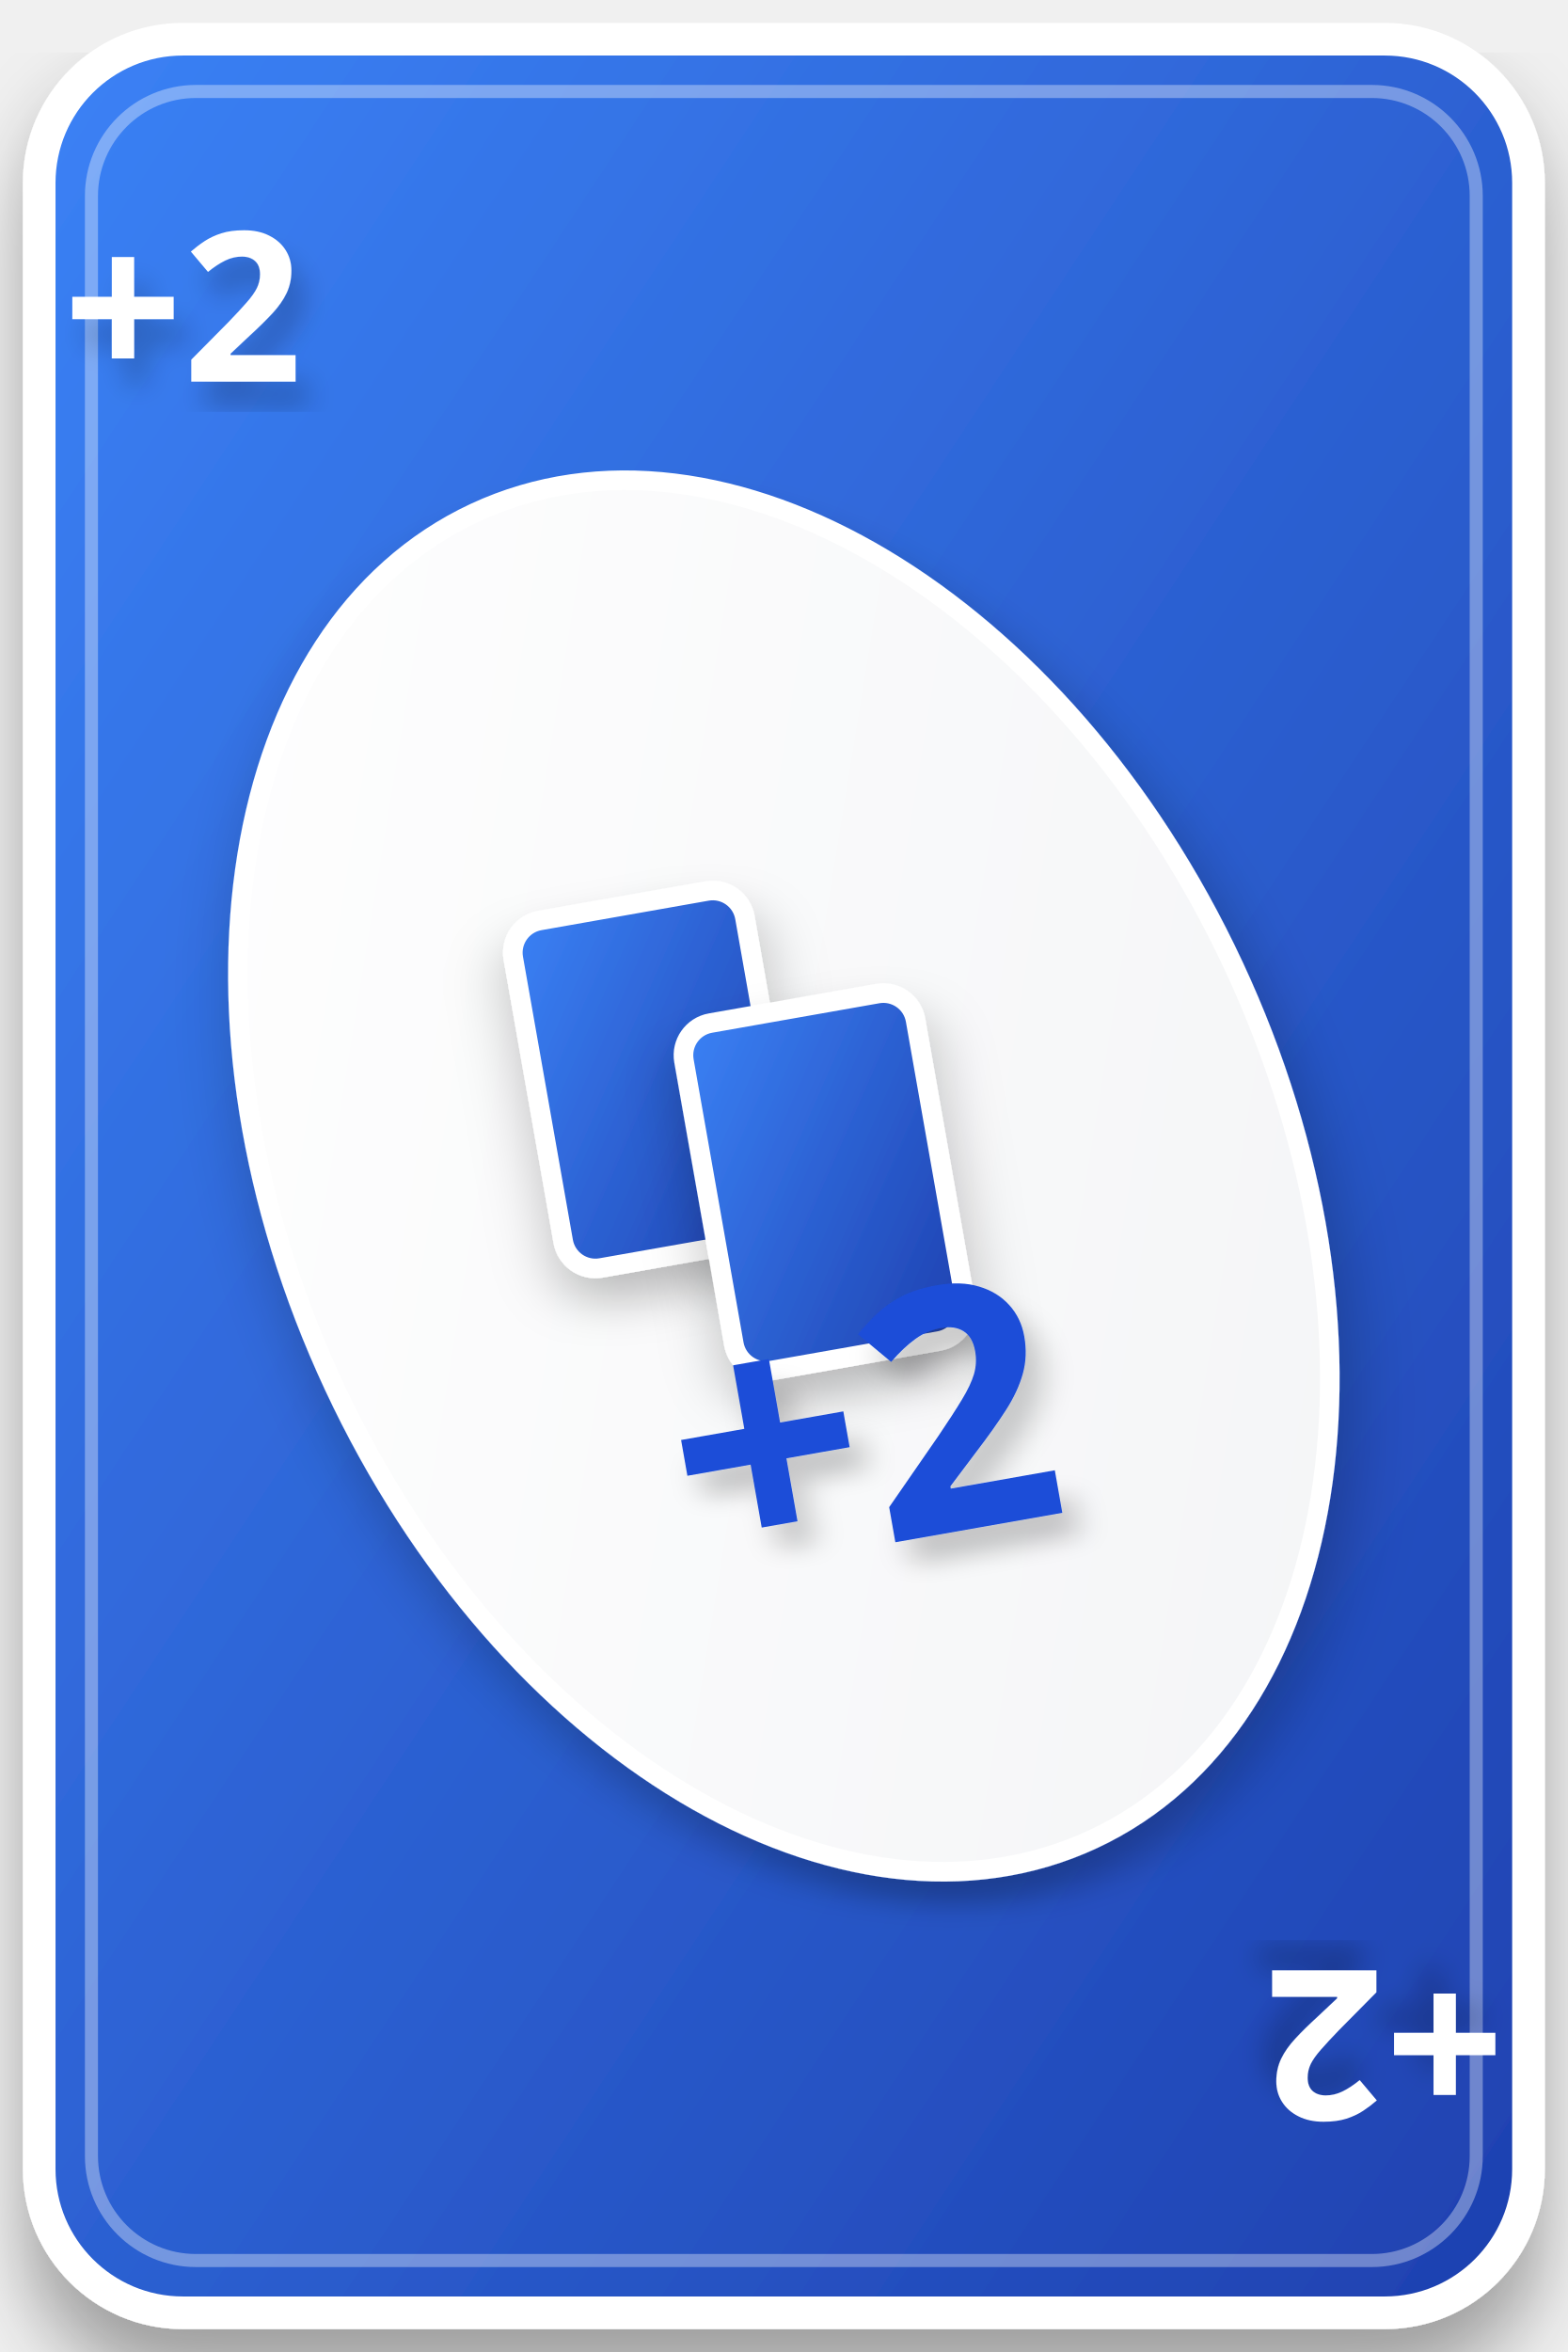
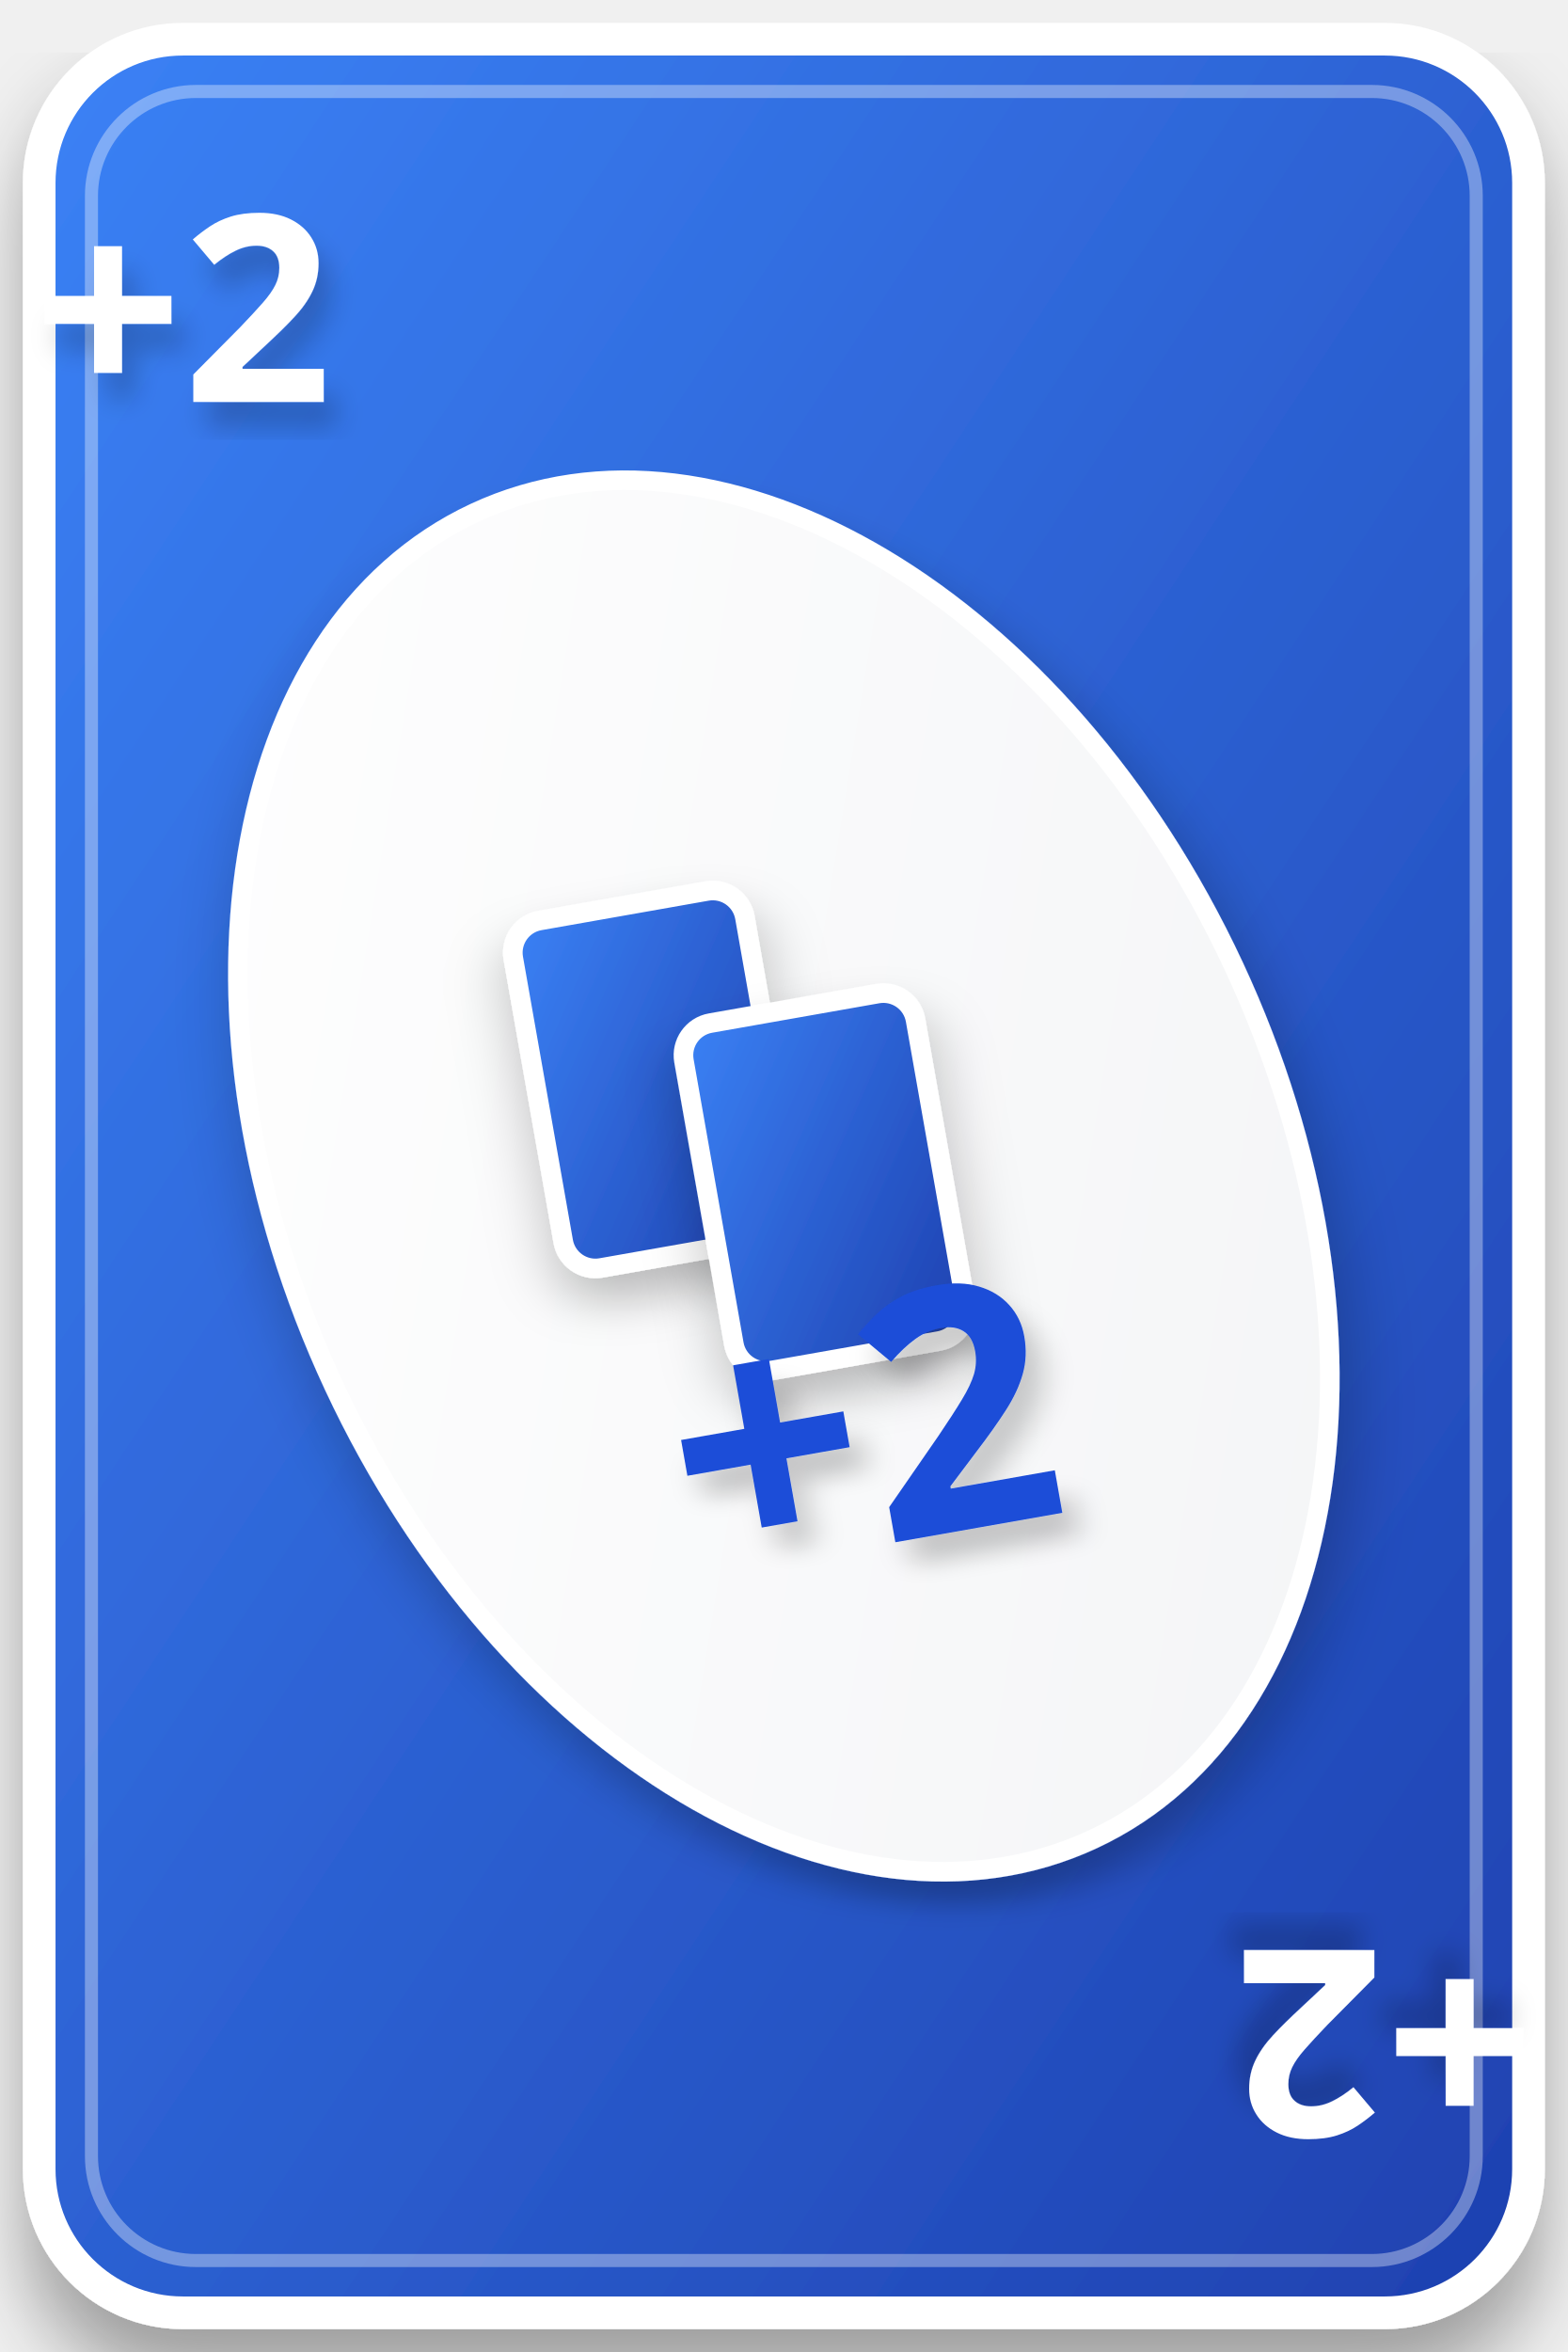
<svg xmlns="http://www.w3.org/2000/svg" viewBox="0 0 240 360" width="240" height="360">
  <defs>
    <linearGradient id="red-grad-blue_draw2" x1="0%" y1="0%" x2="100%" y2="100%">
      <stop offset="0%" stop-color="#FF3B5C" />
      <stop offset="100%" stop-color="#C4001E" />
    </linearGradient>
    <linearGradient id="green-grad-blue_draw2" x1="0%" y1="0%" x2="100%" y2="100%">
      <stop offset="0%" stop-color="#10B981" />
      <stop offset="100%" stop-color="#046C4E" />
    </linearGradient>
    <linearGradient id="blue-grad-blue_draw2" x1="0%" y1="0%" x2="100%" y2="100%">
      <stop offset="0%" stop-color="#3B82F6" />
      <stop offset="100%" stop-color="#1E40AF" />
    </linearGradient>
    <linearGradient id="yellow-grad-blue_draw2" x1="0%" y1="0%" x2="100%" y2="100%">
      <stop offset="0%" stop-color="#FBBF24" />
      <stop offset="100%" stop-color="#D97706" />
    </linearGradient>
    <linearGradient id="wild-grad-blue_draw2" x1="0%" y1="0%" x2="100%" y2="100%">
      <stop offset="0%" stop-color="#2E2640" />
      <stop offset="100%" stop-color="#110E1C" />
    </linearGradient>
    <linearGradient id="oval-grad-blue_draw2" x1="0%" y1="0%" x2="100%" y2="100%">
      <stop offset="0%" stop-color="#FFFFFF" />
      <stop offset="100%" stop-color="#F3F4F6" />
    </linearGradient>
    <linearGradient id="gold-grad-blue_draw2" x1="0%" y1="0%" x2="100%" y2="100%">
      <stop offset="0%" stop-color="#FFE259" />
      <stop offset="100%" stop-color="#FFA751" />
    </linearGradient>
    <filter id="card-shadow-blue_draw2" x="-10%" y="-10%" width="130%" height="130%">
      <feDropShadow dx="0" dy="8" stdDeviation="6" flood-color="#000000" flood-opacity="0.35" />
    </filter>
    <filter id="oval-shadow-blue_draw2" x="-20%" y="-20%" width="140%" height="140%">
      <feDropShadow dx="0" dy="4" stdDeviation="4" flood-color="#000000" flood-opacity="0.25" />
    </filter>
    <filter id="text-shadow-blue_draw2" x="-20%" y="-20%" width="140%" height="140%">
      <feDropShadow dx="2" dy="4" stdDeviation="2" flood-color="#000000" flood-opacity="0.2" />
    </filter>
  </defs>
  <rect x="6" y="6" width="228" height="348" rx="22" ry="22" fill="url(#blue-grad-blue_draw2)" stroke="#FFFFFF" stroke-width="5" filter="url(#card-shadow-blue_draw2)" />
  <rect x="14" y="14" width="212" height="332" rx="16" ry="16" fill="none" stroke="rgba(255,255,255,0.35)" stroke-width="2" />
  <ellipse cx="120" cy="180" rx="76" ry="112" transform="rotate(-25 120 180)" fill="url(#oval-grad-blue_draw2)" stroke="#FFFFFF" stroke-width="3" filter="url(#oval-shadow-blue_draw2)" />
  <g transform="translate(120, 180) rotate(-10)">
    <rect x="-35" y="-45" width="36" height="54" rx="5" ry="5" fill="url(#blue-grad-blue_draw2)" stroke="#FFFFFF" stroke-width="3" filter="url(#oval-shadow-blue_draw2)" />
    <rect x="-12" y="-25" width="36" height="54" rx="5" ry="5" fill="url(#blue-grad-blue_draw2)" stroke="#FFFFFF" stroke-width="3" filter="url(#oval-shadow-blue_draw2)" />
    <text x="5" y="38" text-anchor="middle" dominant-baseline="central" font-size="52" font-weight="900" font-family="'Arial Black', sans-serif" fill="#1D4ED8" filter="url(#text-shadow-blue_draw2)">+2</text>
  </g>
  <g transform="translate(28, 46)">
-     <text x="0" y="0" text-anchor="middle" dominant-baseline="central" font-size="32" font-weight="900" font-family="'Arial Black', sans-serif" fill="#FFFFFF" filter="url(#text-shadow-blue_draw2)">+2</text>
+     <text x="0" y="0" text-anchor="middle" dominant-baseline="central" font-size="40" font-weight="900" font-family="'Arial Black', sans-serif" fill="#FFFFFF" filter="url(#text-shadow-blue_draw2)">+2</text>
  </g>
  <g transform="translate(212, 314) rotate(180)">
-     <text x="0" y="0" text-anchor="middle" dominant-baseline="central" font-size="32" font-weight="900" font-family="'Arial Black', sans-serif" fill="#FFFFFF" filter="url(#text-shadow-blue_draw2)">+2</text>
+     <text x="0" y="0" text-anchor="middle" dominant-baseline="central" font-size="40" font-weight="900" font-family="'Arial Black', sans-serif" fill="#FFFFFF" filter="url(#text-shadow-blue_draw2)">+2</text>
  </g>
</svg>
